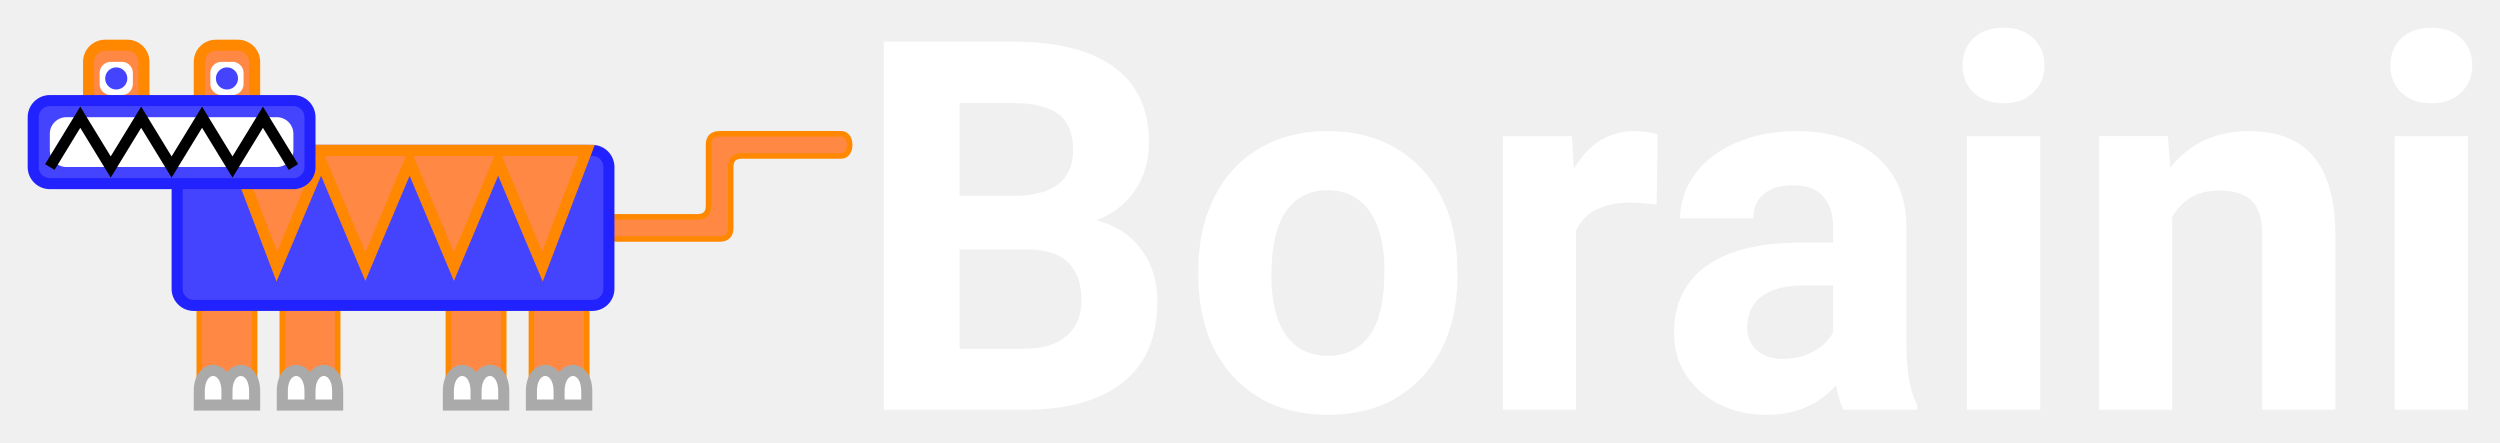
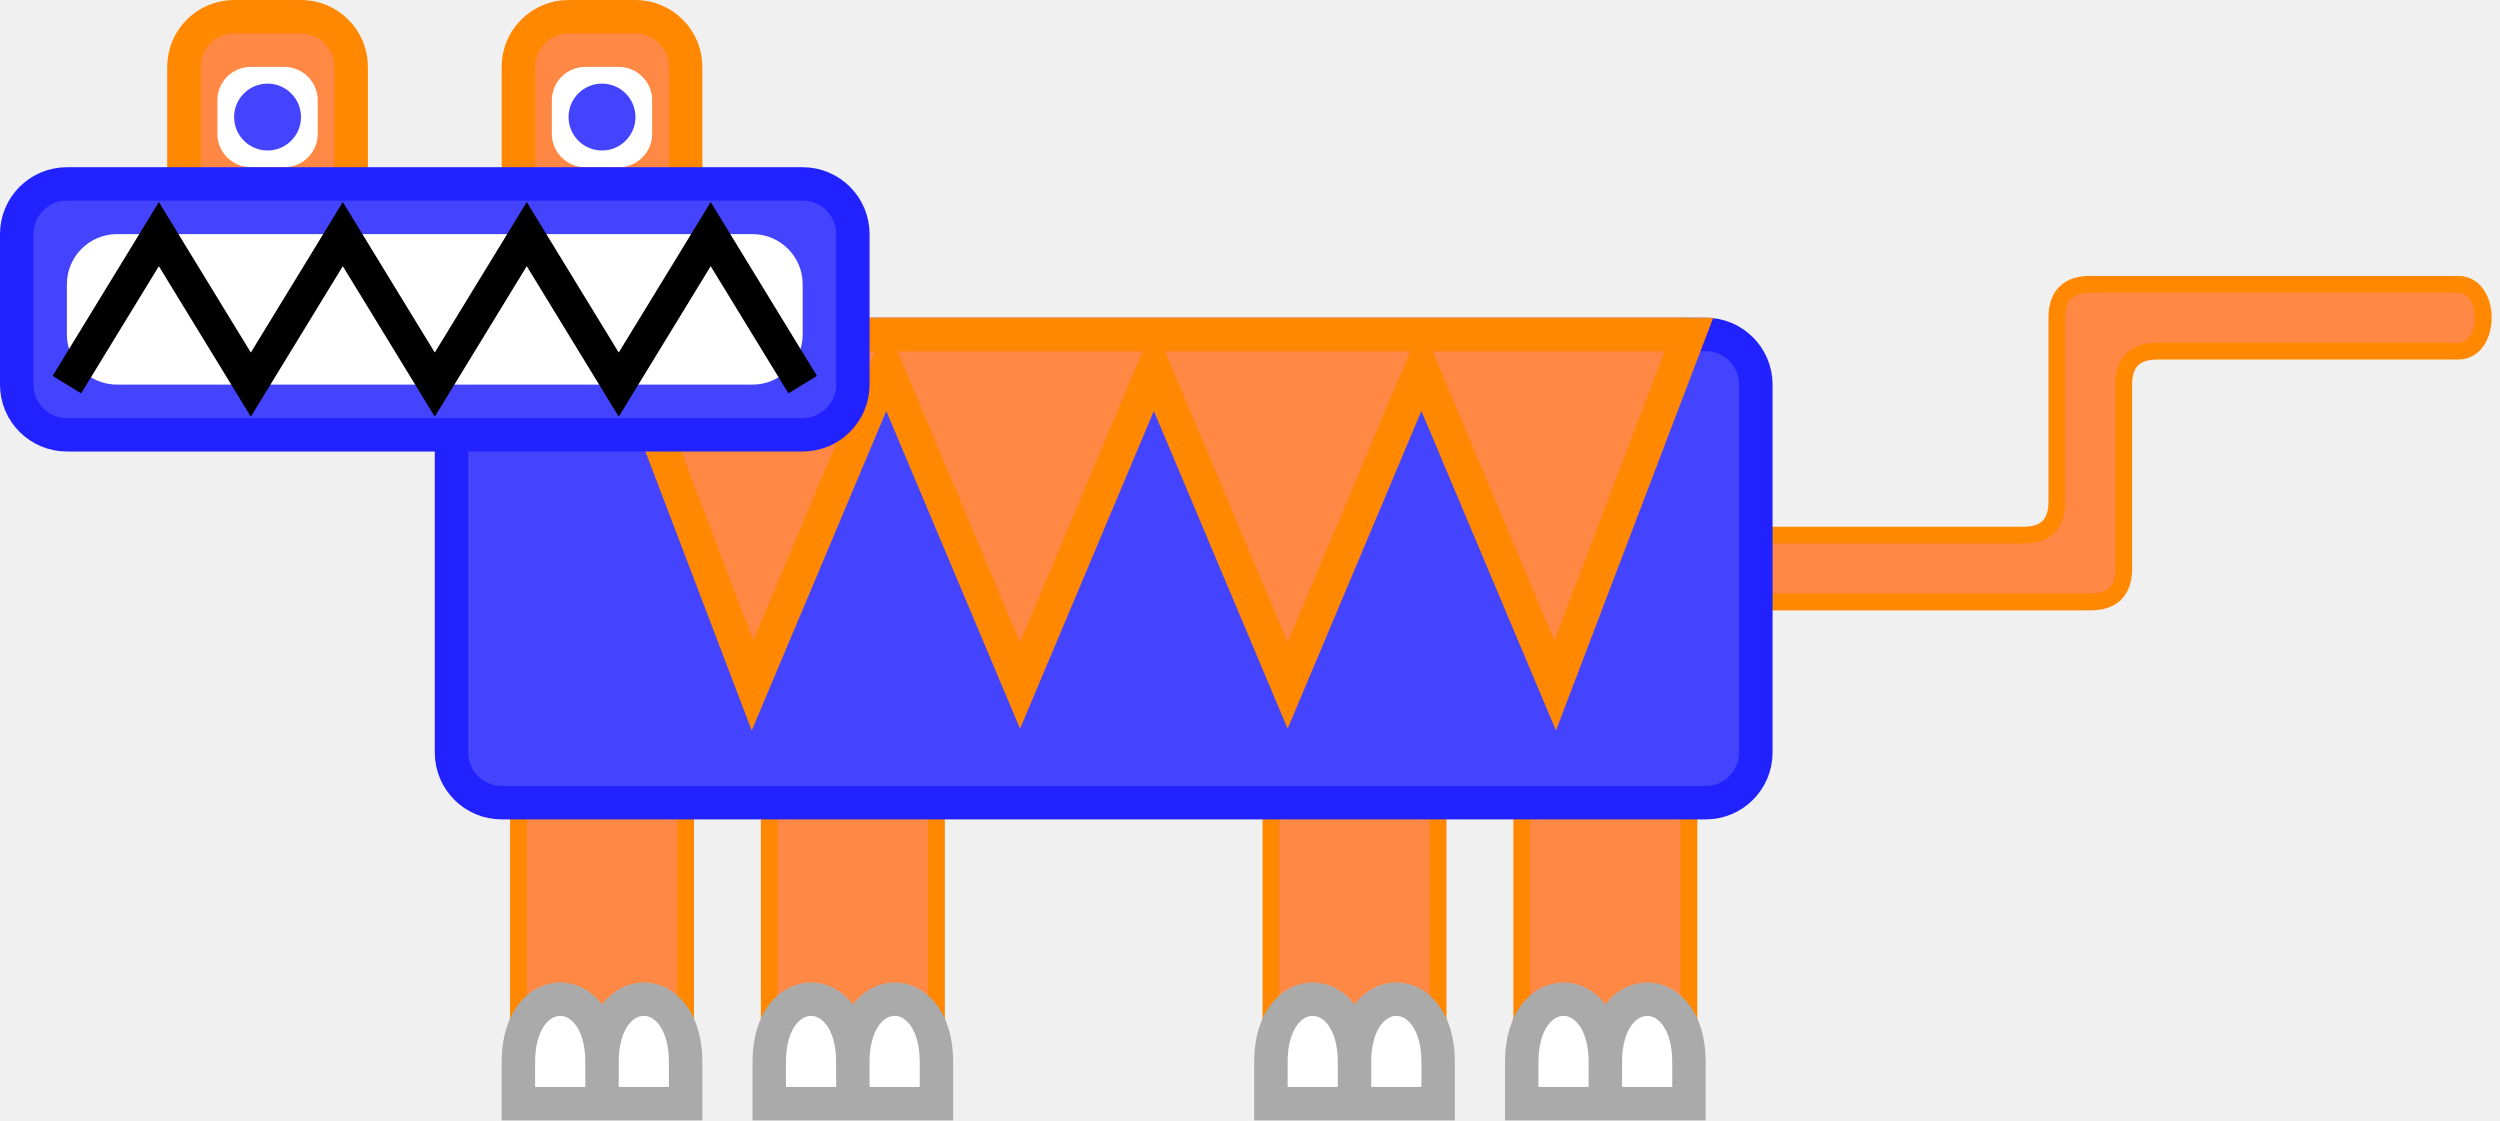
- <svg xmlns="http://www.w3.org/2000/svg" width="451.63" height="79.929" version="1.1" id="svg56">
-   <defs id="defs60" />
-   <g id="g54" transform="translate(6,8.171688)">
-     <g name="tail" id="g6">
-       <path d="m 100,31 h 20 q 2,0 2,-2 V 18 q 0,-2 2,-2 h 22 c 2,0 2,4 0,4 h -18 q -2,0 -2,2 v 11 q 0,2 -2,2 h -24" id="path4" style="fill:#ff8844;stroke:#ff8800" />
+ <svg xmlns="http://www.w3.org/2000/svg" id="svg887" version="1.1" height="67" width="149.5">
+   <defs id="defs891" />
+   <g transform="translate(1,1)" id="g885">
+     <g id="g837" name="tail">
+       <path id="path835" fill="#f84" stroke="#f80" d="m 100,31 h 20 q 2,0 2,-2 V 18 q 0,-2 2,-2 h 22 c 2,0 2,4 0,4 h -18 q -2,0 -2,2 v 11 q 0,2 -2,2 h -24" />
    </g>
-     <g name="feet" id="g24">
-       <rect x="30" y="44" width="10" height="20" id="rect8" style="fill:#ff8844;stroke:#ff8800" />
-       <path d="m 30,65 v -2.5 c 0,-5 5,-5 5,0 V 65 62.5 c 0,-5 5,-5 5,0 V 65 Z" id="path10" style="fill:#ffffff;stroke:#aaaaaa;stroke-width:2" />
-       <rect x="45" y="44" width="10" height="20" id="rect12" style="fill:#ff8844;stroke:#ff8800" />
-       <path d="m 45,65 v -2.5 c 0,-5 5,-5 5,0 V 65 62.5 c 0,-5 5,-5 5,0 V 65 Z" id="path14" style="fill:#ffffff;stroke:#aaaaaa;stroke-width:2" />
-       <rect x="90" y="44" width="10" height="20" id="rect16" style="fill:#ff8844;stroke:#ff8800" />
-       <path d="m 90,65 v -2.5 c 0,-5 5,-5 5,0 V 65 62.5 c 0,-5 5,-5 5,0 V 65 Z" id="path18" style="fill:#ffffff;stroke:#aaaaaa;stroke-width:2" />
-       <rect x="75" y="44" width="10" height="20" id="rect20" style="fill:#ff8844;stroke:#ff8800" />
-       <path d="m 75,65 v -2.5 c 0,-5 5,-5 5,0 V 65 62.5 c 0,-5 5,-5 5,0 V 65 Z" id="path22" style="fill:#ffffff;stroke:#aaaaaa;stroke-width:2" />
+     <g id="g855" name="feet">
+       <rect id="rect839" stroke="#f80" fill="#f84" height="20" width="10" y="44" x="30" />
+       <path id="path841" stroke-width="2" stroke="#aaa" fill="#fff" d="m 30,65 v -2.5 c 0,-5 5,-5 5,0 V 65 62.5 c 0,-5 5,-5 5,0 V 65 Z" />
+       <rect id="rect843" stroke="#f80" fill="#f84" height="20" width="10" y="44" x="45" />
+       <path id="path845" stroke-width="2" stroke="#aaa" fill="#fff" d="m 45,65 v -2.5 c 0,-5 5,-5 5,0 V 65 62.5 c 0,-5 5,-5 5,0 V 65 Z" />
+       <rect id="rect847" stroke="#f80" fill="#f84" height="20" width="10" y="44" x="90" />
+       <path id="path849" stroke-width="2" stroke="#aaa" fill="#fff" d="m 90,65 v -2.5 c 0,-5 5,-5 5,0 V 65 62.5 c 0,-5 5,-5 5,0 V 65 Z" />
+       <rect id="rect851" stroke="#f80" fill="#f84" height="20" width="10" y="44" x="75" />
+       <path id="path853" stroke-width="2" stroke="#aaa" fill="#fff" d="m 75,65 v -2.5 c 0,-5 5,-5 5,0 V 65 62.5 c 0,-5 5,-5 5,0 V 65 Z" />
    </g>
-     <g name="body" id="g32">
-       <rect x="26" y="19" width="78" height="28" rx="3" ry="3" id="rect26" style="fill:#4444ff;stroke:#2222ff;stroke-width:2" />
-       <path d="m 36,19 8,21 8,-19 v 0 l 8,19 8,-19 v 0 l 8,19 8,-19 v 0 l 8,19 8,-21 z" id="path28" style="fill:#ff8844;stroke:#ff8800;stroke-width:2" />
-       <path d="m 45,19 h 55" id="path30" style="stroke:#ff8800;stroke-width:2" />
+     <g id="g863" name="body">
+       <rect id="rect857" ry="3" rx="3" stroke-width="2" stroke="#22f" fill="#44f" height="28" width="78" y="19" x="26" />
+       <path id="path859" fill="#f84" stroke-width="2" stroke="#f80" d="m 36,19 8,21 8,-19 v 0 l 8,19 8,-19 v 0 l 8,19 8,-19 v 0 l 8,19 8,-21 z" />
+       <path id="path861" stroke="#f80" stroke-width="2" d="m 45,19 h 55" />
    </g>
-     <g name="head" id="g52">
-       <rect x="10" y="0" width="10" height="15" rx="3" ry="3" id="rect34" style="fill:#ff8844;stroke:#ff8800;stroke-width:2" />
-       <rect x="30" y="0" width="10" height="15" rx="3" ry="3" id="rect36" style="fill:#ff8844;stroke:#ff8800;stroke-width:2" />
-       <rect x="12" y="3" width="6" height="6" rx="2" ry="2" id="rect38" style="fill:#ffffff;stroke:none" />
-       <rect x="32" y="3" width="6" height="6" rx="2" ry="2" id="rect40" style="fill:#ffffff;stroke:none" />
-       <rect x="13" y="4" width="4" height="4" rx="2" ry="2" id="rect42" style="fill:#4444ff;stroke:none" />
-       <rect x="33" y="4" width="4" height="4" rx="2" ry="2" id="rect44" style="fill:#4444ff;stroke:none" />
-       <rect x="0" y="10" width="50" height="15" rx="3" ry="3" id="rect46" style="fill:#4444ff;stroke:#2222ff;stroke-width:2" />
-       <rect x="3" y="13" width="44" height="9" rx="3" ry="3" id="rect48" style="fill:#ffffff;stroke:none" />
-       <path d="m 3,22 5.5,-9 5.5,9 5.5,-9 5.5,9 5.5,-9 5.5,9 5.5,-9 5.5,9" id="path50" style="fill:none;stroke:#000000;stroke-width:2" />
+     <g id="g883" name="head">
+       <rect id="rect865" ry="3" rx="3" stroke-width="2" stroke="#f80" fill="#f84" height="15" width="10" y="0" x="10" />
+       <rect id="rect867" ry="3" rx="3" stroke-width="2" stroke="#f80" fill="#f84" height="15" width="10" y="0" x="30" />
+       <rect id="rect869" ry="2" rx="2" stroke="none" fill="#fff" height="6" width="6" y="3" x="12" />
+       <rect id="rect871" ry="2" rx="2" stroke="none" fill="#fff" height="6" width="6" y="3" x="32" />
+       <rect id="rect873" ry="2" rx="2" stroke="none" fill="#44f" height="4" width="4" y="4" x="13" />
+       <rect id="rect875" ry="2" rx="2" stroke="none" fill="#44f" height="4" width="4" y="4" x="33" />
+       <rect id="rect877" ry="3" rx="3" stroke-width="2" stroke="#22f" fill="#44f" height="15" width="50" y="10" x="0" />
+       <rect id="rect879" ry="3" rx="3" stroke="none" fill="#fff" height="9" width="44" y="13" x="3" />
+       <path id="path881" fill="none" stroke="black" stroke-width="2" d="m 3,22 5.5,-9 5.5,9 5.5,-9 5.5,9 5.5,-9 5.5,9 5.5,-9 5.5,9" />
    </g>
  </g>
-   <g aria-label="Boraini" transform="matrix(7.015725,0,0,7.015725,-1065.72,-132.7073)" style="font-style:normal;font-variant:normal;font-weight:normal;font-stretch:normal;font-size:13.333px;line-height:1.25;font-family:AGRevueCyr-Roman;-inkscape-font-specification:AGRevueCyr-Roman;letter-spacing:0px;word-spacing:0px;fill:#ffffff;fill-opacity:1;stroke:none;stroke-width:0.143" id="flowRoot869">
-     <path d="m 174.661,29.466 v -9.479 h 3.32 q 1.725,0 2.617,0.664 0.892,0.658 0.892,1.934 0,0.697 -0.358,1.23 -0.358,0.527 -0.996,0.775 0.729,0.182 1.146,0.736 0.423,0.553 0.423,1.354 0,1.367 -0.872,2.07 -0.872,0.703 -2.487,0.716 z m 1.953,-4.128 v 2.559 h 1.673 q 0.69,0 1.074,-0.326 0.391,-0.332 0.391,-0.911 0,-1.302 -1.348,-1.322 z m 0,-1.38 h 1.445 q 1.478,-0.026 1.478,-1.178 0,-0.645 -0.378,-0.924 -0.371,-0.286 -1.178,-0.286 h -1.367 z" style="font-style:normal;font-variant:normal;font-weight:bold;font-stretch:normal;font-family:Roboto;-inkscape-font-specification:'Roboto Bold';fill:#ffffff;stroke-width:0.036" id="path889" />
-     <path d="m 182.76,25.878 q 0,-1.048 0.404,-1.868 0.404,-0.82 1.159,-1.27 0.762,-0.449 1.764,-0.449 1.426,0 2.324,0.872 0.905,0.872 1.009,2.37 l 0.013,0.482 q 0,1.621 -0.905,2.604 -0.905,0.977 -2.428,0.977 -1.523,0 -2.435,-0.977 -0.905,-0.977 -0.905,-2.656 z m 1.882,0.137 q 0,1.003 0.378,1.536 0.378,0.527 1.081,0.527 0.684,0 1.068,-0.521 0.384,-0.527 0.384,-1.68 0,-0.983 -0.384,-1.523 -0.384,-0.54 -1.081,-0.54 -0.69,0 -1.068,0.54 -0.378,0.534 -0.378,1.66 z" style="font-style:normal;font-variant:normal;font-weight:bold;font-stretch:normal;font-family:Roboto;-inkscape-font-specification:'Roboto Bold';fill:#ffffff;stroke-width:0.036" id="path891" />
-     <path d="m 194.563,24.186 q -0.384,-0.052 -0.677,-0.052 -1.068,0 -1.4,0.723 v 4.609 h -1.882 v -7.044 h 1.777 l 0.052,0.84 q 0.566,-0.97 1.569,-0.97 0.312,0 0.586,0.085 z" style="font-style:normal;font-variant:normal;font-weight:bold;font-stretch:normal;font-family:Roboto;-inkscape-font-specification:'Roboto Bold';fill:#ffffff;stroke-width:0.036" id="path893" />
-     <path d="m 199.374,29.466 q -0.13,-0.254 -0.189,-0.632 -0.684,0.762 -1.777,0.762 -1.035,0 -1.719,-0.599 -0.677,-0.599 -0.677,-1.51 0,-1.12 0.827,-1.719 0.833,-0.599 2.402,-0.605 h 0.866 v -0.404 q 0,-0.488 -0.254,-0.781 -0.247,-0.293 -0.788,-0.293 -0.475,0 -0.749,0.228 -0.267,0.228 -0.267,0.625 h -1.882 q 0,-0.612 0.378,-1.133 0.378,-0.521 1.068,-0.814 0.69,-0.299 1.549,-0.299 1.302,0 2.064,0.658 0.768,0.651 0.768,1.836 v 3.053 q 0.007,1.003 0.28,1.517 v 0.111 z m -1.556,-1.309 q 0.417,0 0.768,-0.182 0.352,-0.189 0.521,-0.501 v -1.211 h -0.703 q -1.413,0 -1.504,0.977 l -0.007,0.111 q 0,0.352 0.247,0.579 0.247,0.228 0.677,0.228 z" style="font-style:normal;font-variant:normal;font-weight:bold;font-stretch:normal;font-family:Roboto;-inkscape-font-specification:'Roboto Bold';fill:#ffffff;stroke-width:0.036" id="path895" />
-     <path d="m 204.439,29.466 h -1.888 v -7.044 h 1.888 z m -1.999,-8.867 q 0,-0.423 0.28,-0.697 0.286,-0.273 0.775,-0.273 0.482,0 0.768,0.273 0.286,0.273 0.286,0.697 0,0.43 -0.293,0.703 -0.286,0.273 -0.762,0.273 -0.475,0 -0.768,-0.273 -0.286,-0.273 -0.286,-0.703 z" style="font-style:normal;font-variant:normal;font-weight:bold;font-stretch:normal;font-family:Roboto;-inkscape-font-specification:'Roboto Bold';fill:#ffffff;stroke-width:0.036" id="path897" />
-     <path d="m 207.727,22.421 0.059,0.814 q 0.755,-0.944 2.025,-0.944 1.12,0 1.667,0.658 0.547,0.658 0.56,1.966 v 4.551 h -1.882 v -4.505 q 0,-0.599 -0.26,-0.866 -0.26,-0.273 -0.866,-0.273 -0.794,0 -1.191,0.677 v 4.967 h -1.882 v -7.044 z" style="font-style:normal;font-variant:normal;font-weight:bold;font-stretch:normal;font-family:Roboto;-inkscape-font-specification:'Roboto Bold';fill:#ffffff;stroke-width:0.036" id="path899" />
-     <path d="m 215.455,29.466 h -1.888 v -7.044 h 1.888 z m -1.999,-8.867 q 0,-0.423 0.28,-0.697 0.286,-0.273 0.775,-0.273 0.482,0 0.768,0.273 0.286,0.273 0.286,0.697 0,0.43 -0.293,0.703 -0.286,0.273 -0.762,0.273 -0.475,0 -0.768,-0.273 -0.286,-0.273 -0.286,-0.703 z" style="font-style:normal;font-variant:normal;font-weight:bold;font-stretch:normal;font-family:Roboto;-inkscape-font-specification:'Roboto Bold';fill:#ffffff;stroke-width:0.036" id="path901" />
-   </g>
</svg>
